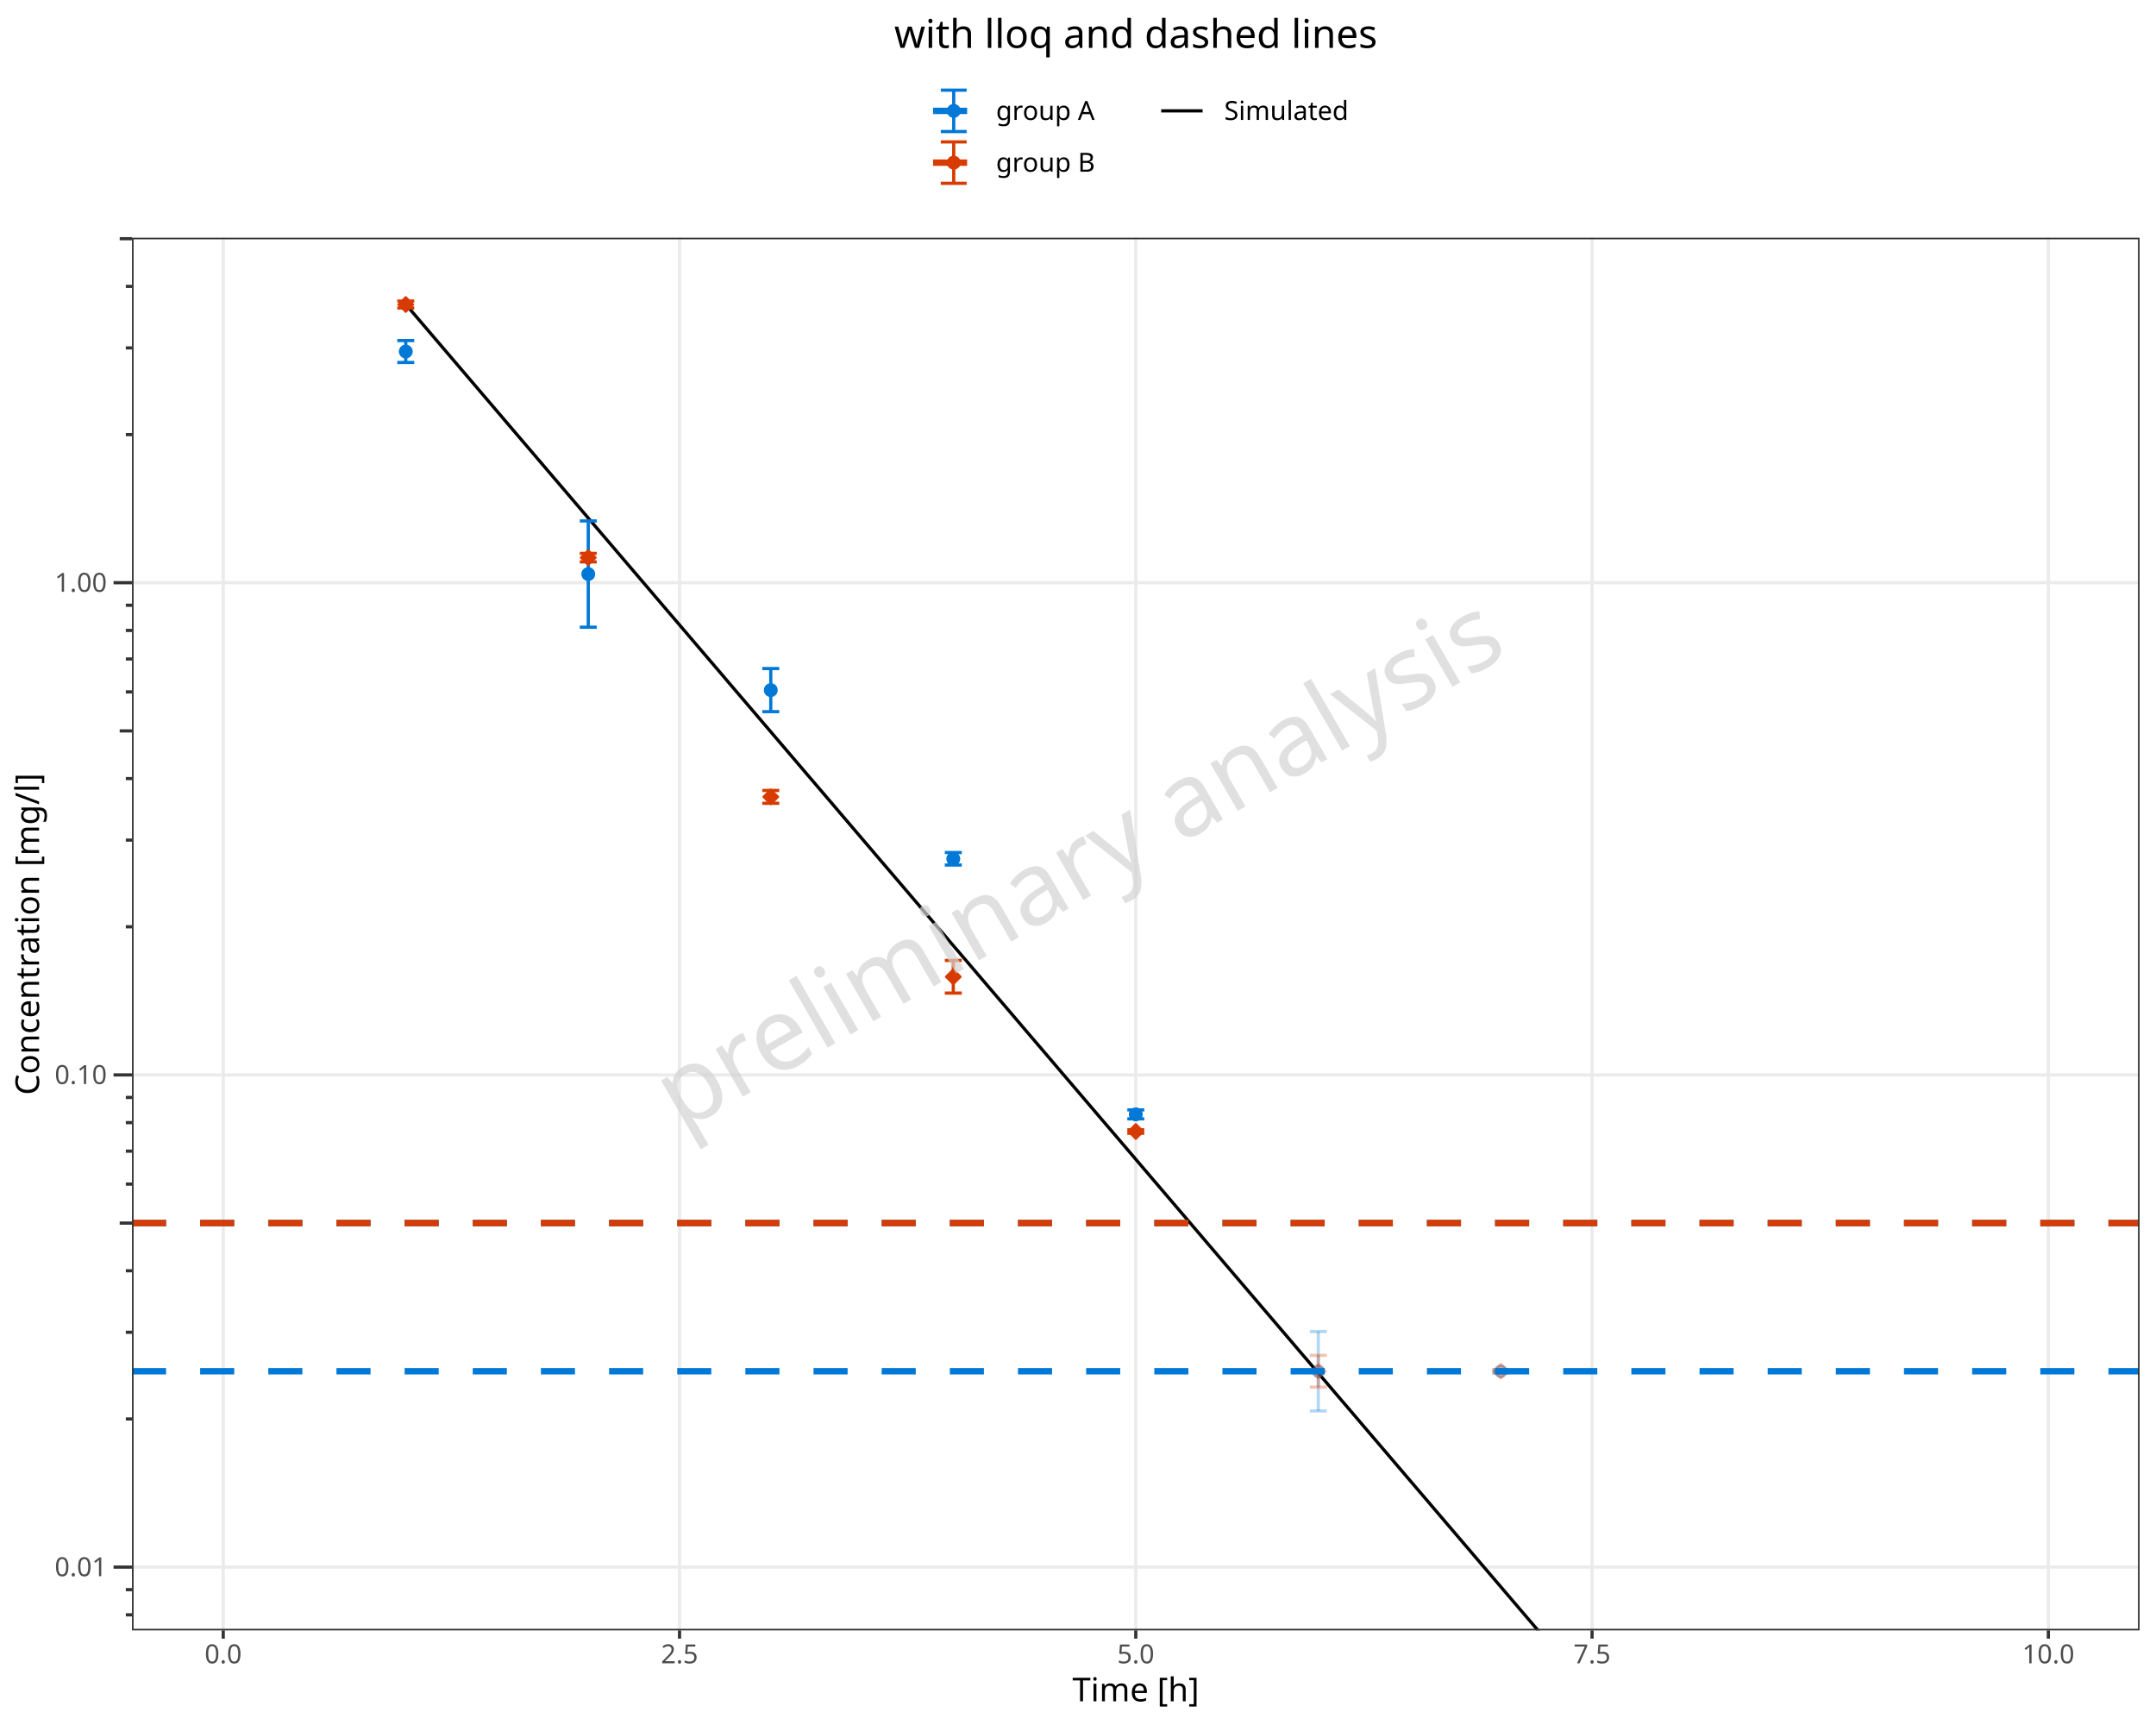
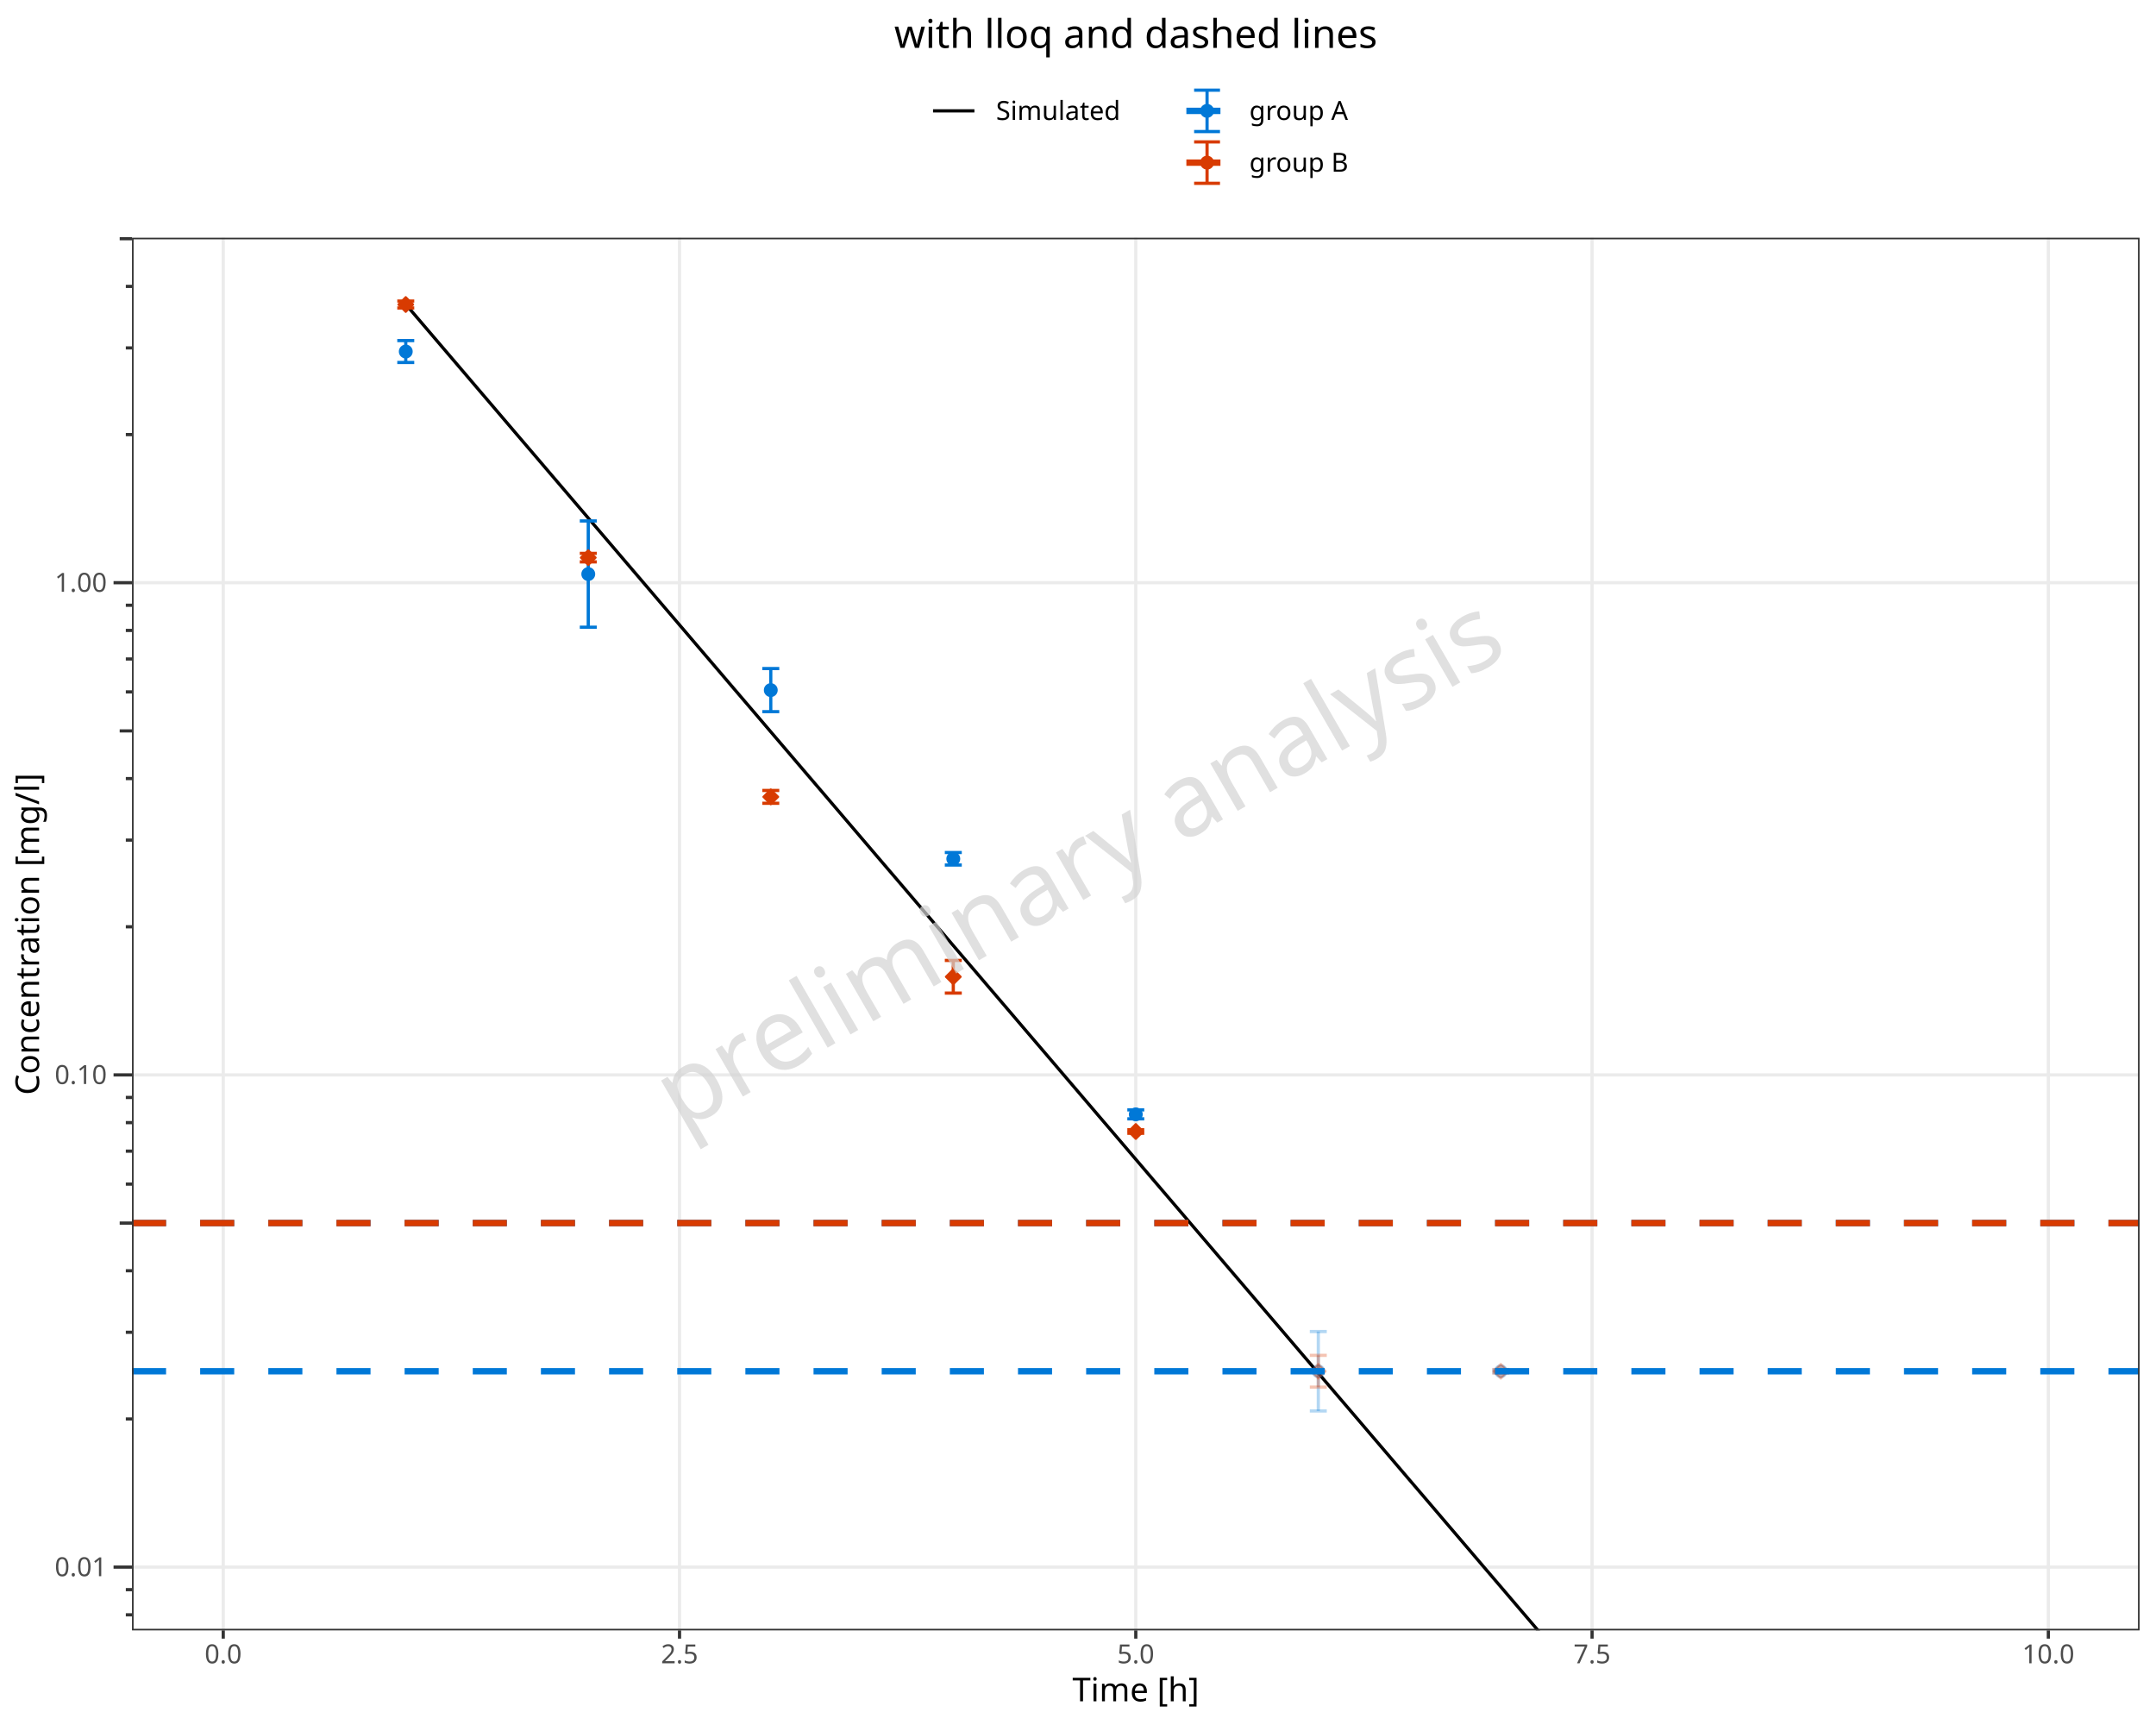
<svg xmlns="http://www.w3.org/2000/svg" class="svglite" data-engine-version="2.0" width="720.00pt" height="576.00pt" viewBox="0 0 720.00 576.00">
  <defs>
    <style type="text/css">
    .svglite line, .svglite polyline, .svglite polygon, .svglite path, .svglite rect, .svglite circle {
      fill: none;
      stroke: #000000;
      stroke-linecap: round;
      stroke-linejoin: round;
      stroke-miterlimit: 10.00;
    }
  </style>
  </defs>
  <rect width="100%" height="100%" style="stroke: none; fill: #FFFFFF;" />
  <defs>
    <clipPath id="cpMC4wMHw3MjAuMDB8MC4wMHw1NzYuMDA=">
      <rect x="0.00" y="0.00" width="720.00" height="576.00" />
    </clipPath>
  </defs>
  <g clip-path="url(#cpMC4wMHw3MjAuMDB8MC4wMHw1NzYuMDA=)">
    <rect x="0" y="0.00" width="720.00" height="576.00" style="stroke-width: 1.07; stroke: #FFFFFF; fill: #FFFFFF;" />
  </g>
  <defs>
    <clipPath id="cpNDQuMDh8NzE0LjUyfDc5LjM4fDU0NC40Mg==">
      <rect x="44.08" y="79.38" width="670.44" height="465.04" />
    </clipPath>
  </defs>
  <g clip-path="url(#cpNDQuMDh8NzE0LjUyfDc5LjM4fDU0NC40Mg==)">
    <rect x="44.08" y="79.38" width="670.44" height="465.04" style="stroke-width: 1.07; stroke: none; fill: #FFFFFF;" />
    <polyline points="44.08,523.28 714.52,523.28 " style="stroke-width: 1.07; stroke: #EBEBEB; stroke-linecap: butt;" />
    <polyline points="44.08,358.93 714.52,358.93 " style="stroke-width: 1.07; stroke: #EBEBEB; stroke-linecap: butt;" />
    <polyline points="44.08,194.58 714.52,194.58 " style="stroke-width: 1.07; stroke: #EBEBEB; stroke-linecap: butt;" />
    <polyline points="74.55,544.42 74.55,79.38 " style="stroke-width: 1.07; stroke: #EBEBEB; stroke-linecap: butt;" />
    <polyline points="226.93,544.42 226.93,79.38 " style="stroke-width: 1.07; stroke: #EBEBEB; stroke-linecap: butt;" />
    <polyline points="379.30,544.42 379.30,79.38 " style="stroke-width: 1.07; stroke: #EBEBEB; stroke-linecap: butt;" />
    <polyline points="531.67,544.42 531.67,79.38 " style="stroke-width: 1.07; stroke: #EBEBEB; stroke-linecap: butt;" />
    <polyline points="684.05,544.42 684.05,79.38 " style="stroke-width: 1.07; stroke: #EBEBEB; stroke-linecap: butt;" />
    <polyline points="135.50,101.61 141.60,108.75 147.69,115.88 153.79,123.02 159.88,130.16 165.98,137.30 172.07,144.44 178.17,151.57 184.26,158.71 190.36,165.85 196.45,172.99 202.55,180.12 208.64,187.26 214.74,194.40 220.83,201.54 226.93,208.67 233.02,215.81 239.12,222.95 245.21,230.09 251.31,237.22 257.40,244.36 263.50,251.50 269.59,258.64 275.69,265.77 281.78,272.91 287.88,280.05 293.97,287.19 300.07,294.32 306.16,301.46 312.26,308.60 318.35,315.74 324.45,322.87 330.54,330.01 336.64,337.15 342.73,344.29 348.83,351.42 354.92,358.56 361.02,365.70 367.11,372.84 373.21,379.97 379.30,387.11 385.39,394.25 391.49,401.39 397.58,408.52 403.68,415.66 409.77,422.80 415.87,429.94 421.96,437.07 428.06,444.21 434.15,451.35 440.25,458.49 446.34,465.63 452.44,472.76 458.53,479.90 464.63,487.04 470.72,494.18 476.82,501.31 482.91,508.45 489.01,515.59 495.10,522.73 501.20,529.86 507.29,537.00 513.39,544.14 519.48,551.28 525.58,558.41 531.67,565.55 537.77,572.69 543.86,579.83 549.96,586.96 556.05,594.10 562.15,601.24 568.24,608.38 574.34,615.51 580.43,622.65 586.53,629.79 592.62,636.93 598.72,644.06 604.81,651.20 610.91,658.34 617.00,665.48 623.10,672.61 629.19,679.75 635.29,686.89 641.38,694.03 647.48,701.16 653.57,708.30 659.67,715.44 665.76,722.58 671.86,729.71 677.95,736.85 684.05,743.99 " style="stroke-width: 1.07; stroke-linecap: butt;" />
    <line x1="135.50" y1="121.03" x2="135.50" y2="113.72" style="stroke-width: 1.07; stroke: #0078D7; stroke-linecap: butt;" />
    <line x1="196.45" y1="209.43" x2="196.45" y2="173.95" style="stroke-width: 1.07; stroke: #0078D7; stroke-linecap: butt;" />
    <line x1="257.40" y1="237.63" x2="257.40" y2="223.24" style="stroke-width: 1.07; stroke: #0078D7; stroke-linecap: butt;" />
    <line x1="318.35" y1="288.85" x2="318.35" y2="284.67" style="stroke-width: 1.07; stroke: #0078D7; stroke-linecap: butt;" />
    <line x1="379.30" y1="373.59" x2="379.30" y2="370.61" style="stroke-width: 1.07; stroke: #0078D7; stroke-linecap: butt;" />
    <line x1="440.25" y1="471.14" x2="440.25" y2="444.62" style="stroke-width: 1.07; stroke: #0078D7; stroke-opacity: 0.30; stroke-linecap: butt;" />
    <line x1="501.20" y1="458.35" x2="501.20" y2="457.41" style="stroke-width: 1.07; stroke: #0078D7; stroke-opacity: 0.30; stroke-linecap: butt;" />
    <line x1="135.50" y1="102.84" x2="135.50" y2="100.52" style="stroke-width: 1.07; stroke: #D83B01; stroke-linecap: butt;" />
    <line x1="196.45" y1="187.63" x2="196.45" y2="184.77" style="stroke-width: 1.07; stroke: #D83B01; stroke-linecap: butt;" />
    <line x1="257.40" y1="268.23" x2="257.40" y2="263.94" style="stroke-width: 1.07; stroke: #D83B01; stroke-linecap: butt;" />
    <line x1="318.35" y1="331.61" x2="318.35" y2="320.70" style="stroke-width: 1.07; stroke: #D83B01; stroke-linecap: butt;" />
    <line x1="379.30" y1="378.41" x2="379.30" y2="377.24" style="stroke-width: 1.07; stroke: #D83B01; stroke-linecap: butt;" />
    <line x1="440.25" y1="463.18" x2="440.25" y2="452.57" style="stroke-width: 1.07; stroke: #D83B01; stroke-opacity: 0.30; stroke-linecap: butt;" />
    <line x1="501.20" y1="458.48" x2="501.20" y2="457.28" style="stroke-width: 1.07; stroke: #D83B01; stroke-opacity: 0.30; stroke-linecap: butt;" />
    <line x1="132.67" y1="121.03" x2="138.34" y2="121.03" style="stroke-width: 1.07; stroke: #0078D7; stroke-linecap: butt;" />
    <line x1="193.62" y1="209.43" x2="199.29" y2="209.43" style="stroke-width: 1.07; stroke: #0078D7; stroke-linecap: butt;" />
    <line x1="254.57" y1="237.63" x2="260.24" y2="237.63" style="stroke-width: 1.07; stroke: #0078D7; stroke-linecap: butt;" />
    <line x1="315.52" y1="288.85" x2="321.19" y2="288.85" style="stroke-width: 1.07; stroke: #0078D7; stroke-linecap: butt;" />
    <line x1="376.47" y1="373.59" x2="382.13" y2="373.59" style="stroke-width: 1.07; stroke: #0078D7; stroke-linecap: butt;" />
    <line x1="437.41" y1="471.14" x2="443.08" y2="471.14" style="stroke-width: 1.07; stroke: #0078D7; stroke-opacity: 0.30; stroke-linecap: butt;" />
    <line x1="498.36" y1="458.35" x2="504.03" y2="458.35" style="stroke-width: 1.07; stroke: #0078D7; stroke-opacity: 0.30; stroke-linecap: butt;" />
    <line x1="132.67" y1="102.84" x2="138.34" y2="102.84" style="stroke-width: 1.07; stroke: #D83B01; stroke-linecap: butt;" />
    <line x1="193.62" y1="187.63" x2="199.29" y2="187.63" style="stroke-width: 1.07; stroke: #D83B01; stroke-linecap: butt;" />
    <line x1="254.57" y1="268.23" x2="260.24" y2="268.23" style="stroke-width: 1.07; stroke: #D83B01; stroke-linecap: butt;" />
    <line x1="315.52" y1="331.61" x2="321.19" y2="331.61" style="stroke-width: 1.07; stroke: #D83B01; stroke-linecap: butt;" />
    <line x1="376.47" y1="378.41" x2="382.13" y2="378.41" style="stroke-width: 1.07; stroke: #D83B01; stroke-linecap: butt;" />
    <line x1="437.41" y1="463.18" x2="443.08" y2="463.18" style="stroke-width: 1.07; stroke: #D83B01; stroke-opacity: 0.30; stroke-linecap: butt;" />
    <line x1="498.36" y1="458.48" x2="504.03" y2="458.48" style="stroke-width: 1.07; stroke: #D83B01; stroke-opacity: 0.30; stroke-linecap: butt;" />
    <line x1="132.67" y1="113.72" x2="138.34" y2="113.72" style="stroke-width: 1.07; stroke: #0078D7; stroke-linecap: butt;" />
    <line x1="193.62" y1="173.95" x2="199.29" y2="173.95" style="stroke-width: 1.07; stroke: #0078D7; stroke-linecap: butt;" />
    <line x1="254.57" y1="223.24" x2="260.24" y2="223.24" style="stroke-width: 1.07; stroke: #0078D7; stroke-linecap: butt;" />
    <line x1="315.52" y1="284.67" x2="321.19" y2="284.67" style="stroke-width: 1.07; stroke: #0078D7; stroke-linecap: butt;" />
    <line x1="376.47" y1="370.61" x2="382.13" y2="370.61" style="stroke-width: 1.07; stroke: #0078D7; stroke-linecap: butt;" />
    <line x1="437.41" y1="444.62" x2="443.08" y2="444.62" style="stroke-width: 1.07; stroke: #0078D7; stroke-opacity: 0.30; stroke-linecap: butt;" />
    <line x1="498.36" y1="457.41" x2="504.03" y2="457.41" style="stroke-width: 1.07; stroke: #0078D7; stroke-opacity: 0.30; stroke-linecap: butt;" />
    <line x1="132.67" y1="100.52" x2="138.34" y2="100.52" style="stroke-width: 1.07; stroke: #D83B01; stroke-linecap: butt;" />
    <line x1="193.62" y1="184.77" x2="199.29" y2="184.77" style="stroke-width: 1.07; stroke: #D83B01; stroke-linecap: butt;" />
    <line x1="254.57" y1="263.94" x2="260.24" y2="263.94" style="stroke-width: 1.07; stroke: #D83B01; stroke-linecap: butt;" />
    <line x1="315.52" y1="320.70" x2="321.19" y2="320.70" style="stroke-width: 1.07; stroke: #D83B01; stroke-linecap: butt;" />
    <line x1="376.47" y1="377.24" x2="382.13" y2="377.24" style="stroke-width: 1.07; stroke: #D83B01; stroke-linecap: butt;" />
    <line x1="437.41" y1="452.57" x2="443.08" y2="452.57" style="stroke-width: 1.07; stroke: #D83B01; stroke-opacity: 0.30; stroke-linecap: butt;" />
    <line x1="498.36" y1="457.28" x2="504.03" y2="457.28" style="stroke-width: 1.07; stroke: #D83B01; stroke-opacity: 0.30; stroke-linecap: butt;" />
    <polygon points="137.46,117.38 137.45,117.19 137.42,117.00 137.38,116.81 137.31,116.63 137.23,116.46 137.13,116.29 137.02,116.14 136.89,116.00 136.74,115.87 136.59,115.75 136.43,115.65 136.25,115.57 136.07,115.51 135.88,115.46 135.70,115.43 135.50,115.42 135.31,115.43 135.12,115.46 134.94,115.51 134.75,115.57 134.58,115.65 134.42,115.75 134.26,115.87 134.12,116.00 133.99,116.14 133.88,116.29 133.78,116.46 133.70,116.63 133.63,116.81 133.58,117.00 133.56,117.19 133.55,117.38 133.56,117.57 133.58,117.76 133.63,117.95 133.70,118.13 133.78,118.30 133.88,118.47 133.99,118.62 134.12,118.76 134.26,118.89 134.42,119.00 134.58,119.10 134.75,119.19 134.94,119.25 135.12,119.30 135.31,119.32 135.50,119.33 135.70,119.32 135.88,119.30 136.07,119.25 136.25,119.19 136.43,119.10 136.59,119.00 136.74,118.89 136.89,118.76 137.02,118.62 137.13,118.47 137.23,118.30 137.31,118.13 137.38,117.95 137.42,117.76 137.45,117.57 " style="stroke-width: 0.71; stroke: #0078D7; fill: #0078D7;" />
    <polygon points="198.41,191.69 198.40,191.50 198.37,191.31 198.32,191.12 198.26,190.94 198.18,190.77 198.08,190.60 197.96,190.45 197.84,190.31 197.69,190.18 197.54,190.06 197.37,189.97 197.20,189.88 197.02,189.82 196.83,189.77 196.64,189.74 196.45,189.73 196.26,189.74 196.07,189.77 195.88,189.82 195.70,189.88 195.53,189.97 195.37,190.06 195.21,190.18 195.07,190.31 194.94,190.45 194.83,190.60 194.73,190.77 194.65,190.94 194.58,191.12 194.53,191.31 194.51,191.50 194.50,191.69 194.51,191.88 194.53,192.07 194.58,192.26 194.65,192.44 194.73,192.61 194.83,192.78 194.94,192.93 195.07,193.07 195.21,193.20 195.37,193.32 195.53,193.42 195.70,193.50 195.88,193.56 196.07,193.61 196.26,193.64 196.45,193.65 196.64,193.64 196.83,193.61 197.02,193.56 197.20,193.50 197.37,193.42 197.54,193.32 197.69,193.20 197.84,193.07 197.96,192.93 198.08,192.78 198.18,192.61 198.26,192.44 198.32,192.26 198.37,192.07 198.40,191.88 " style="stroke-width: 0.71; stroke: #0078D7; fill: #0078D7;" />
    <polygon points="259.36,230.44 259.35,230.25 259.32,230.06 259.27,229.87 259.21,229.69 259.13,229.52 259.03,229.35 258.91,229.20 258.78,229.05 258.64,228.93 258.49,228.81 258.32,228.71 258.15,228.63 257.97,228.57 257.78,228.52 257.59,228.49 257.40,228.48 257.21,228.49 257.02,228.52 256.83,228.57 256.65,228.63 256.48,228.71 256.32,228.81 256.16,228.93 256.02,229.05 255.89,229.20 255.78,229.35 255.68,229.52 255.59,229.69 255.53,229.87 255.48,230.06 255.46,230.25 255.45,230.44 255.46,230.63 255.48,230.82 255.53,231.01 255.59,231.19 255.68,231.36 255.78,231.52 255.89,231.68 256.02,231.82 256.16,231.95 256.32,232.06 256.48,232.16 256.65,232.25 256.83,232.31 257.02,232.36 257.21,232.38 257.40,232.39 257.59,232.38 257.78,232.36 257.97,232.31 258.15,232.25 258.32,232.16 258.49,232.06 258.64,231.95 258.78,231.82 258.91,231.68 259.03,231.52 259.13,231.36 259.21,231.19 259.27,231.01 259.32,230.82 259.35,230.63 " style="stroke-width: 0.71; stroke: #0078D7; fill: #0078D7;" />
    <polygon points="320.31,286.76 320.30,286.57 320.27,286.38 320.22,286.19 320.16,286.01 320.08,285.84 319.98,285.67 319.86,285.52 319.73,285.38 319.59,285.25 319.44,285.13 319.27,285.04 319.10,284.95 318.92,284.89 318.73,284.84 318.54,284.81 318.35,284.81 318.16,284.81 317.97,284.84 317.78,284.89 317.60,284.95 317.43,285.04 317.26,285.13 317.11,285.25 316.97,285.38 316.84,285.52 316.72,285.67 316.63,285.84 316.54,286.01 316.48,286.19 316.43,286.38 316.40,286.57 316.39,286.76 316.40,286.95 316.43,287.14 316.48,287.33 316.54,287.51 316.63,287.68 316.72,287.85 316.84,288.00 316.97,288.14 317.11,288.27 317.26,288.39 317.43,288.49 317.60,288.57 317.78,288.63 317.97,288.68 318.16,288.71 318.35,288.72 318.54,288.71 318.73,288.68 318.92,288.63 319.10,288.57 319.27,288.49 319.44,288.39 319.59,288.27 319.73,288.14 319.86,288.00 319.98,287.85 320.08,287.68 320.16,287.51 320.22,287.33 320.27,287.14 320.30,286.95 " style="stroke-width: 0.71; stroke: #0078D7; fill: #0078D7;" />
    <polygon points="381.26,372.10 381.25,371.90 381.22,371.71 381.17,371.53 381.11,371.35 381.02,371.17 380.93,371.01 380.81,370.86 380.68,370.71 380.54,370.58 380.39,370.47 380.22,370.37 380.05,370.29 379.87,370.22 379.68,370.18 379.49,370.15 379.30,370.14 379.11,370.15 378.92,370.18 378.73,370.22 378.55,370.29 378.38,370.37 378.21,370.47 378.06,370.58 377.92,370.71 377.79,370.86 377.67,371.01 377.58,371.17 377.49,371.35 377.43,371.53 377.38,371.71 377.35,371.90 377.34,372.10 377.35,372.29 377.38,372.48 377.43,372.66 377.49,372.85 377.58,373.02 377.67,373.18 377.79,373.34 377.92,373.48 378.06,373.61 378.21,373.72 378.38,373.82 378.55,373.90 378.73,373.97 378.92,374.01 379.11,374.04 379.30,374.05 379.49,374.04 379.68,374.01 379.87,373.97 380.05,373.90 380.22,373.82 380.39,373.72 380.54,373.61 380.68,373.48 380.81,373.34 380.93,373.18 381.02,373.02 381.11,372.85 381.17,372.66 381.22,372.48 381.25,372.29 " style="stroke-width: 0.71; stroke: #0078D7; fill: #0078D7;" />
    <polygon points="442.21,457.88 442.20,457.69 442.17,457.50 442.12,457.31 442.06,457.13 441.97,456.96 441.88,456.79 441.76,456.64 441.63,456.50 441.49,456.37 441.34,456.25 441.17,456.15 441.00,456.07 440.82,456.01 440.63,455.96 440.44,455.93 440.25,455.92 440.06,455.93 439.87,455.96 439.68,456.01 439.50,456.07 439.33,456.15 439.16,456.25 439.01,456.37 438.87,456.50 438.74,456.64 438.62,456.79 438.52,456.96 438.44,457.13 438.38,457.31 438.33,457.50 438.30,457.69 438.29,457.88 438.30,458.07 438.33,458.26 438.38,458.45 438.44,458.63 438.52,458.80 438.62,458.96 438.74,459.12 438.87,459.26 439.01,459.39 439.16,459.50 439.33,459.60 439.50,459.69 439.68,459.75 439.87,459.80 440.06,459.82 440.25,459.83 440.44,459.82 440.63,459.80 440.82,459.75 441.00,459.69 441.17,459.60 441.34,459.50 441.49,459.39 441.63,459.26 441.76,459.12 441.88,458.96 441.97,458.80 442.06,458.63 442.12,458.45 442.17,458.26 442.20,458.07 " style="stroke-width: 0.71; stroke: #0078D7; stroke-opacity: 0.30; fill: #0078D7; fill-opacity: 0.30;" />
    <polygon points="503.15,457.88 503.14,457.69 503.12,457.50 503.07,457.31 503.01,457.13 502.92,456.96 502.82,456.79 502.71,456.64 502.58,456.50 502.44,456.37 502.29,456.25 502.12,456.15 501.95,456.07 501.77,456.01 501.58,455.96 501.39,455.93 501.20,455.92 501.01,455.93 500.82,455.96 500.63,456.01 500.45,456.07 500.28,456.15 500.11,456.25 499.96,456.37 499.82,456.50 499.69,456.64 499.57,456.79 499.47,456.96 499.39,457.13 499.33,457.31 499.28,457.50 499.25,457.69 499.24,457.88 499.25,458.07 499.28,458.26 499.33,458.45 499.39,458.63 499.47,458.80 499.57,458.96 499.69,459.12 499.82,459.26 499.96,459.39 500.11,459.50 500.28,459.60 500.45,459.69 500.63,459.75 500.82,459.80 501.01,459.82 501.20,459.83 501.39,459.82 501.58,459.80 501.77,459.75 501.95,459.69 502.12,459.60 502.29,459.50 502.44,459.39 502.58,459.26 502.71,459.12 502.82,458.96 502.92,458.80 503.01,458.63 503.07,458.45 503.12,458.26 503.14,458.07 " style="stroke-width: 0.71; stroke: #0078D7; stroke-opacity: 0.30; fill: #0078D7; fill-opacity: 0.30;" />
    <polygon points="137.95,101.68 135.50,99.23 133.05,101.68 135.50,104.13 " style="stroke-width: 0.71; stroke: #D83B01; fill: #D83B01;" />
    <polygon points="198.90,186.20 196.45,183.75 194.00,186.20 196.45,188.65 " style="stroke-width: 0.71; stroke: #D83B01; fill: #D83B01;" />
    <polygon points="259.85,266.08 257.40,263.64 254.95,266.08 257.40,268.53 " style="stroke-width: 0.71; stroke: #D83B01; fill: #D83B01;" />
    <polygon points="320.80,326.16 318.35,323.71 315.90,326.16 318.35,328.60 " style="stroke-width: 0.71; stroke: #D83B01; fill: #D83B01;" />
    <polygon points="381.75,377.82 379.30,375.37 376.85,377.82 379.30,380.27 " style="stroke-width: 0.71; stroke: #D83B01; fill: #D83B01;" />
    <polygon points="442.70,457.88 440.25,455.43 437.80,457.88 440.25,460.33 " style="stroke-width: 0.71; stroke: #D83B01; stroke-opacity: 0.30; fill: #D83B01; fill-opacity: 0.30;" />
    <polygon points="503.65,457.88 501.20,455.43 498.75,457.88 501.20,460.33 " style="stroke-width: 0.71; stroke: #D83B01; stroke-opacity: 0.30; fill: #D83B01; fill-opacity: 0.30;" />
    <line x1="44.08" y1="408.40" x2="714.52" y2="408.40" style="stroke-width: 2.13; stroke: #0078D7; stroke-dasharray: 11.38,11.38; stroke-linecap: butt;" />
    <line x1="44.08" y1="457.88" x2="714.52" y2="457.88" style="stroke-width: 2.13; stroke: #0078D7; stroke-dasharray: 11.38,11.38; stroke-linecap: butt;" />
    <line x1="44.08" y1="408.40" x2="714.52" y2="408.40" style="stroke-width: 2.13; stroke: #D83B01; stroke-dasharray: 11.38,11.38; stroke-linecap: butt;" />
    <rect x="44.08" y="79.38" width="670.44" height="465.04" style="stroke-width: 1.07; stroke: #333333;" />
  </g>
  <g clip-path="url(#cpMC4wMHw3MjAuMDB8MC4wMHw1NzYuMDA=)">
    <text x="35.72" y="526.31" text-anchor="end" style="font-size: 8.80px; fill: #4D4D4D; font-family: sans;" textLength="17.13px" lengthAdjust="spacingAndGlyphs">0.01</text>
    <text x="35.72" y="361.96" text-anchor="end" style="font-size: 8.80px; fill: #4D4D4D; font-family: sans;" textLength="17.13px" lengthAdjust="spacingAndGlyphs">0.10</text>
    <text x="35.72" y="197.61" text-anchor="end" style="font-size: 8.80px; fill: #4D4D4D; font-family: sans;" textLength="17.13px" lengthAdjust="spacingAndGlyphs">1.00</text>
    <polyline points="37.92,523.28 44.08,523.28 " style="stroke-width: 1.07; stroke: #333333; stroke-linecap: butt;" />
    <polyline points="37.92,358.93 44.08,358.93 " style="stroke-width: 1.07; stroke: #333333; stroke-linecap: butt;" />
    <polyline points="37.92,194.58 44.08,194.58 " style="stroke-width: 1.07; stroke: #333333; stroke-linecap: butt;" />
    <polyline points="39.97,408.40 44.08,408.40 " style="stroke-width: 1.07; stroke: #333333; stroke-linecap: butt;" />
    <polyline points="39.97,244.06 44.08,244.06 " style="stroke-width: 1.07; stroke: #333333; stroke-linecap: butt;" />
    <polyline points="39.97,79.71 44.08,79.71 " style="stroke-width: 1.07; stroke: #333333; stroke-linecap: butt;" />
    <polyline points="42.02,539.21 44.08,539.21 " style="stroke-width: 1.07; stroke: #333333; stroke-linecap: butt;" />
    <polyline points="42.02,530.80 44.08,530.80 " style="stroke-width: 1.07; stroke: #333333; stroke-linecap: butt;" />
    <polyline points="42.02,473.81 44.08,473.81 " style="stroke-width: 1.07; stroke: #333333; stroke-linecap: butt;" />
    <polyline points="42.02,444.87 44.08,444.87 " style="stroke-width: 1.07; stroke: #333333; stroke-linecap: butt;" />
    <polyline points="42.02,424.33 44.08,424.33 " style="stroke-width: 1.07; stroke: #333333; stroke-linecap: butt;" />
    <polyline points="42.02,395.39 44.08,395.39 " style="stroke-width: 1.07; stroke: #333333; stroke-linecap: butt;" />
    <polyline points="42.02,384.39 44.08,384.39 " style="stroke-width: 1.07; stroke: #333333; stroke-linecap: butt;" />
    <polyline points="42.02,374.86 44.08,374.86 " style="stroke-width: 1.07; stroke: #333333; stroke-linecap: butt;" />
    <polyline points="42.02,366.45 44.08,366.45 " style="stroke-width: 1.07; stroke: #333333; stroke-linecap: butt;" />
    <polyline points="42.02,309.46 44.08,309.46 " style="stroke-width: 1.07; stroke: #333333; stroke-linecap: butt;" />
    <polyline points="42.02,280.52 44.08,280.52 " style="stroke-width: 1.07; stroke: #333333; stroke-linecap: butt;" />
    <polyline points="42.02,259.98 44.08,259.98 " style="stroke-width: 1.07; stroke: #333333; stroke-linecap: butt;" />
    <polyline points="42.02,231.04 44.08,231.04 " style="stroke-width: 1.07; stroke: #333333; stroke-linecap: butt;" />
    <polyline points="42.02,220.04 44.08,220.04 " style="stroke-width: 1.07; stroke: #333333; stroke-linecap: butt;" />
    <polyline points="42.02,210.51 44.08,210.51 " style="stroke-width: 1.07; stroke: #333333; stroke-linecap: butt;" />
    <polyline points="42.02,202.10 44.08,202.10 " style="stroke-width: 1.07; stroke: #333333; stroke-linecap: butt;" />
    <polyline points="42.02,145.11 44.08,145.11 " style="stroke-width: 1.07; stroke: #333333; stroke-linecap: butt;" />
    <polyline points="42.02,116.17 44.08,116.17 " style="stroke-width: 1.07; stroke: #333333; stroke-linecap: butt;" />
    <polyline points="42.02,95.63 44.08,95.63 " style="stroke-width: 1.07; stroke: #333333; stroke-linecap: butt;" />
    <polyline points="74.55,547.16 74.55,544.42 " style="stroke-width: 1.07; stroke: #333333; stroke-linecap: butt;" />
    <polyline points="226.93,547.16 226.93,544.42 " style="stroke-width: 1.07; stroke: #333333; stroke-linecap: butt;" />
    <polyline points="379.30,547.16 379.30,544.42 " style="stroke-width: 1.07; stroke: #333333; stroke-linecap: butt;" />
    <polyline points="531.67,547.16 531.67,544.42 " style="stroke-width: 1.07; stroke: #333333; stroke-linecap: butt;" />
    <polyline points="684.05,547.16 684.05,544.42 " style="stroke-width: 1.07; stroke: #333333; stroke-linecap: butt;" />
    <text x="74.55" y="555.40" text-anchor="middle" style="font-size: 8.80px; fill: #4D4D4D; font-family: sans;" textLength="12.23px" lengthAdjust="spacingAndGlyphs">0.0</text>
    <text x="226.93" y="555.40" text-anchor="middle" style="font-size: 8.80px; fill: #4D4D4D; font-family: sans;" textLength="12.23px" lengthAdjust="spacingAndGlyphs">2.5</text>
    <text x="379.30" y="555.40" text-anchor="middle" style="font-size: 8.80px; fill: #4D4D4D; font-family: sans;" textLength="12.23px" lengthAdjust="spacingAndGlyphs">5.0</text>
    <text x="531.67" y="555.40" text-anchor="middle" style="font-size: 8.80px; fill: #4D4D4D; font-family: sans;" textLength="12.23px" lengthAdjust="spacingAndGlyphs">7.5</text>
    <text x="684.05" y="555.40" text-anchor="middle" style="font-size: 8.80px; fill: #4D4D4D; font-family: sans;" textLength="17.13px" lengthAdjust="spacingAndGlyphs">10.0</text>
    <text x="379.30" y="568.10" text-anchor="middle" style="font-size: 11.00px; font-family: sans;" textLength="39.73px" lengthAdjust="spacingAndGlyphs">Time [h]</text>
    <text transform="translate(13.05,311.90) rotate(-90)" text-anchor="middle" style="font-size: 11.00px; font-family: sans;" textLength="98.45px" lengthAdjust="spacingAndGlyphs">Concentration [mg/l]</text>
-     <rect x="304.38" y="22.90" width="65.24" height="45.52" style="stroke-width: 1.07; stroke: none; fill: #FFFFFF;" />
+     <rect x="304.38" y="22.90" width="73.64" height="28.24" style="stroke-width: 1.07; stroke: none; fill: #FFFFFF;" />
    <rect x="309.86" y="28.38" width="17.28" height="17.28" style="stroke-width: 1.07; stroke: none; fill: #FFFFFF;" />
-     <line x1="318.50" y1="43.93" x2="318.50" y2="30.11" style="stroke-width: 1.07; stroke: #0078D7; stroke-linecap: butt;" />
-     <line x1="314.18" y1="43.93" x2="322.82" y2="43.93" style="stroke-width: 1.07; stroke: #0078D7; stroke-linecap: butt;" />
-     <line x1="314.18" y1="30.11" x2="322.82" y2="30.11" style="stroke-width: 1.07; stroke: #0078D7; stroke-linecap: butt;" />
-     <polygon points="320.46,37.02 320.45,36.83 320.42,36.64 320.37,36.45 320.31,36.27 320.23,36.10 320.13,35.94 320.01,35.78 319.88,35.64 319.74,35.51 319.59,35.40 319.42,35.30 319.25,35.22 319.07,35.15 318.88,35.10 318.69,35.08 318.50,35.07 318.31,35.08 318.12,35.10 317.93,35.15 317.75,35.22 317.58,35.30 317.41,35.40 317.26,35.51 317.12,35.64 316.99,35.78 316.87,35.94 316.78,36.10 316.69,36.27 316.63,36.45 316.58,36.64 316.55,36.83 316.54,37.02 316.55,37.21 316.58,37.40 316.63,37.59 316.69,37.77 316.78,37.94 316.87,38.11 316.99,38.26 317.12,38.41 317.26,38.53 317.41,38.65 317.58,38.75 317.75,38.83 317.93,38.89 318.12,38.94 318.31,38.97 318.50,38.98 318.69,38.97 318.88,38.94 319.07,38.89 319.25,38.83 319.42,38.75 319.59,38.65 319.74,38.53 319.88,38.41 320.01,38.26 320.13,38.11 320.23,37.94 320.31,37.77 320.37,37.59 320.42,37.40 320.45,37.21 " style="stroke-width: 0.71; stroke: #0078D7; fill: #0078D7;" />
-     <line x1="311.59" y1="37.02" x2="325.41" y2="37.02" style="stroke-width: 2.13; stroke: #0078D7; stroke-dasharray: 11.38,11.38; stroke-linecap: butt;" />
-     <rect x="309.86" y="45.66" width="17.28" height="17.28" style="stroke-width: 1.07; stroke: none; fill: #FFFFFF;" />
-     <line x1="318.50" y1="61.21" x2="318.50" y2="47.39" style="stroke-width: 1.07; stroke: #D83B01; stroke-linecap: butt;" />
-     <line x1="314.18" y1="61.21" x2="322.82" y2="61.21" style="stroke-width: 1.07; stroke: #D83B01; stroke-linecap: butt;" />
-     <line x1="314.18" y1="47.39" x2="322.82" y2="47.39" style="stroke-width: 1.07; stroke: #D83B01; stroke-linecap: butt;" />
-     <polygon points="320.46,54.30 320.45,54.11 320.42,53.92 320.37,53.73 320.31,53.55 320.23,53.38 320.13,53.22 320.01,53.06 319.88,52.92 319.74,52.79 319.59,52.68 319.42,52.58 319.25,52.50 319.07,52.43 318.88,52.38 318.69,52.36 318.50,52.35 318.31,52.36 318.12,52.38 317.93,52.43 317.75,52.50 317.58,52.58 317.41,52.68 317.26,52.79 317.12,52.92 316.99,53.06 316.87,53.22 316.78,53.38 316.69,53.55 316.63,53.73 316.58,53.92 316.55,54.11 316.54,54.30 316.55,54.49 316.58,54.68 316.63,54.87 316.69,55.05 316.78,55.22 316.87,55.39 316.99,55.54 317.12,55.69 317.26,55.81 317.41,55.93 317.58,56.03 317.75,56.11 317.93,56.17 318.12,56.22 318.31,56.25 318.50,56.26 318.69,56.25 318.88,56.22 319.07,56.17 319.25,56.11 319.42,56.03 319.59,55.93 319.74,55.81 319.88,55.69 320.01,55.54 320.13,55.39 320.23,55.22 320.31,55.05 320.37,54.87 320.42,54.68 320.45,54.49 " style="stroke-width: 0.71; stroke: #D83B01; fill: #D83B01;" />
-     <line x1="311.59" y1="54.30" x2="325.41" y2="54.30" style="stroke-width: 2.13; stroke: #D83B01; stroke-dasharray: 11.38,11.38; stroke-linecap: butt;" />
-     <text x="332.62" y="40.05" style="font-size: 8.80px; font-family: sans;" textLength="30.82px" lengthAdjust="spacingAndGlyphs">group A</text>
-     <text x="332.62" y="57.33" style="font-size: 8.80px; font-family: sans;" textLength="30.82px" lengthAdjust="spacingAndGlyphs">group B</text>
-     <rect x="380.58" y="22.90" width="73.64" height="28.24" style="stroke-width: 1.07; stroke: none; fill: #FFFFFF;" />
-     <rect x="386.06" y="28.38" width="17.28" height="17.28" style="stroke-width: 1.07; stroke: none; fill: #FFFFFF;" />
-     <line x1="387.78" y1="37.02" x2="401.61" y2="37.02" style="stroke-width: 1.07; stroke-linecap: butt;" />
-     <text x="408.82" y="40.05" style="font-size: 8.80px; font-family: sans;" textLength="39.14px" lengthAdjust="spacingAndGlyphs">Simulated</text>
+     <line x1="311.59" y1="37.02" x2="325.41" y2="37.02" style="stroke-width: 1.07; stroke-linecap: butt;" />
+     <text x="332.62" y="40.05" style="font-size: 8.80px; font-family: sans;" textLength="39.14px" lengthAdjust="spacingAndGlyphs">Simulated</text>
+     <rect x="388.98" y="22.90" width="65.24" height="45.52" style="stroke-width: 1.07; stroke: none; fill: #FFFFFF;" />
+     <rect x="394.46" y="28.38" width="17.28" height="17.28" style="stroke-width: 1.07; stroke: none; fill: #FFFFFF;" />
+     <line x1="403.10" y1="43.93" x2="403.10" y2="30.11" style="stroke-width: 1.07; stroke: #0078D7; stroke-linecap: butt;" />
+     <line x1="398.78" y1="43.93" x2="407.42" y2="43.93" style="stroke-width: 1.07; stroke: #0078D7; stroke-linecap: butt;" />
+     <line x1="398.78" y1="30.11" x2="407.42" y2="30.11" style="stroke-width: 1.07; stroke: #0078D7; stroke-linecap: butt;" />
+     <polygon points="405.06,37.02 405.05,36.83 405.02,36.64 404.97,36.45 404.91,36.27 404.83,36.10 404.73,35.94 404.61,35.78 404.48,35.64 404.34,35.51 404.19,35.40 404.02,35.30 403.85,35.22 403.67,35.15 403.48,35.10 403.29,35.08 403.10,35.07 402.91,35.08 402.72,35.10 402.53,35.15 402.35,35.22 402.18,35.30 402.02,35.40 401.86,35.51 401.72,35.64 401.59,35.78 401.48,35.94 401.38,36.10 401.29,36.27 401.23,36.45 401.18,36.64 401.16,36.83 401.15,37.02 401.16,37.21 401.18,37.40 401.23,37.59 401.29,37.77 401.38,37.94 401.48,38.11 401.59,38.26 401.72,38.41 401.86,38.53 402.02,38.65 402.18,38.75 402.35,38.83 402.53,38.89 402.72,38.94 402.91,38.97 403.10,38.98 403.29,38.97 403.48,38.94 403.67,38.89 403.85,38.83 404.02,38.75 404.19,38.65 404.34,38.53 404.48,38.41 404.61,38.26 404.73,38.11 404.83,37.94 404.91,37.77 404.97,37.59 405.02,37.40 405.05,37.21 " style="stroke-width: 0.71; stroke: #0078D7; fill: #0078D7;" />
+     <line x1="396.19" y1="37.02" x2="410.01" y2="37.02" style="stroke-width: 2.13; stroke: #0078D7; stroke-dasharray: 11.38,11.38; stroke-linecap: butt;" />
+     <rect x="394.46" y="45.66" width="17.28" height="17.28" style="stroke-width: 1.07; stroke: none; fill: #FFFFFF;" />
+     <line x1="403.10" y1="61.21" x2="403.10" y2="47.39" style="stroke-width: 1.07; stroke: #D83B01; stroke-linecap: butt;" />
+     <line x1="398.78" y1="61.21" x2="407.42" y2="61.21" style="stroke-width: 1.07; stroke: #D83B01; stroke-linecap: butt;" />
+     <line x1="398.78" y1="47.39" x2="407.42" y2="47.39" style="stroke-width: 1.07; stroke: #D83B01; stroke-linecap: butt;" />
+     <polygon points="405.06,54.30 405.05,54.11 405.02,53.92 404.97,53.73 404.91,53.55 404.83,53.38 404.73,53.22 404.61,53.06 404.48,52.92 404.34,52.79 404.19,52.68 404.02,52.58 403.85,52.50 403.67,52.43 403.48,52.38 403.29,52.36 403.10,52.35 402.91,52.36 402.72,52.38 402.53,52.43 402.35,52.50 402.18,52.58 402.02,52.68 401.86,52.79 401.72,52.92 401.59,53.06 401.48,53.22 401.38,53.38 401.29,53.55 401.23,53.73 401.18,53.92 401.16,54.11 401.15,54.30 401.16,54.49 401.18,54.68 401.23,54.87 401.29,55.05 401.38,55.22 401.48,55.39 401.59,55.54 401.72,55.69 401.86,55.81 402.02,55.93 402.18,56.03 402.35,56.11 402.53,56.17 402.72,56.22 402.91,56.25 403.10,56.26 403.29,56.25 403.48,56.22 403.67,56.17 403.85,56.11 404.02,56.03 404.19,55.93 404.34,55.81 404.48,55.69 404.61,55.54 404.73,55.39 404.83,55.22 404.91,55.05 404.97,54.87 405.02,54.68 405.05,54.49 " style="stroke-width: 0.71; stroke: #D83B01; fill: #D83B01;" />
+     <line x1="396.19" y1="54.30" x2="410.01" y2="54.30" style="stroke-width: 2.13; stroke: #D83B01; stroke-dasharray: 11.38,11.38; stroke-linecap: butt;" />
+     <text x="417.22" y="40.05" style="font-size: 8.80px; font-family: sans;" textLength="30.82px" lengthAdjust="spacingAndGlyphs">group A</text>
+     <text x="417.22" y="57.33" style="font-size: 8.80px; font-family: sans;" textLength="30.82px" lengthAdjust="spacingAndGlyphs">group B</text>
    <text x="379.30" y="15.99" text-anchor="middle" style="font-size: 13.20px; font-family: sans;" textLength="151.18px" lengthAdjust="spacingAndGlyphs">with lloq and dashed lines</text>
    <text transform="translate(365.87,298.17) rotate(-30)" text-anchor="middle" style="font-size: 34.14px; fill: #D3D3D3; fill-opacity: 0.70; font-family: sans;" textLength="299.85px" lengthAdjust="spacingAndGlyphs">preliminary analysis</text>
  </g>
</svg>
